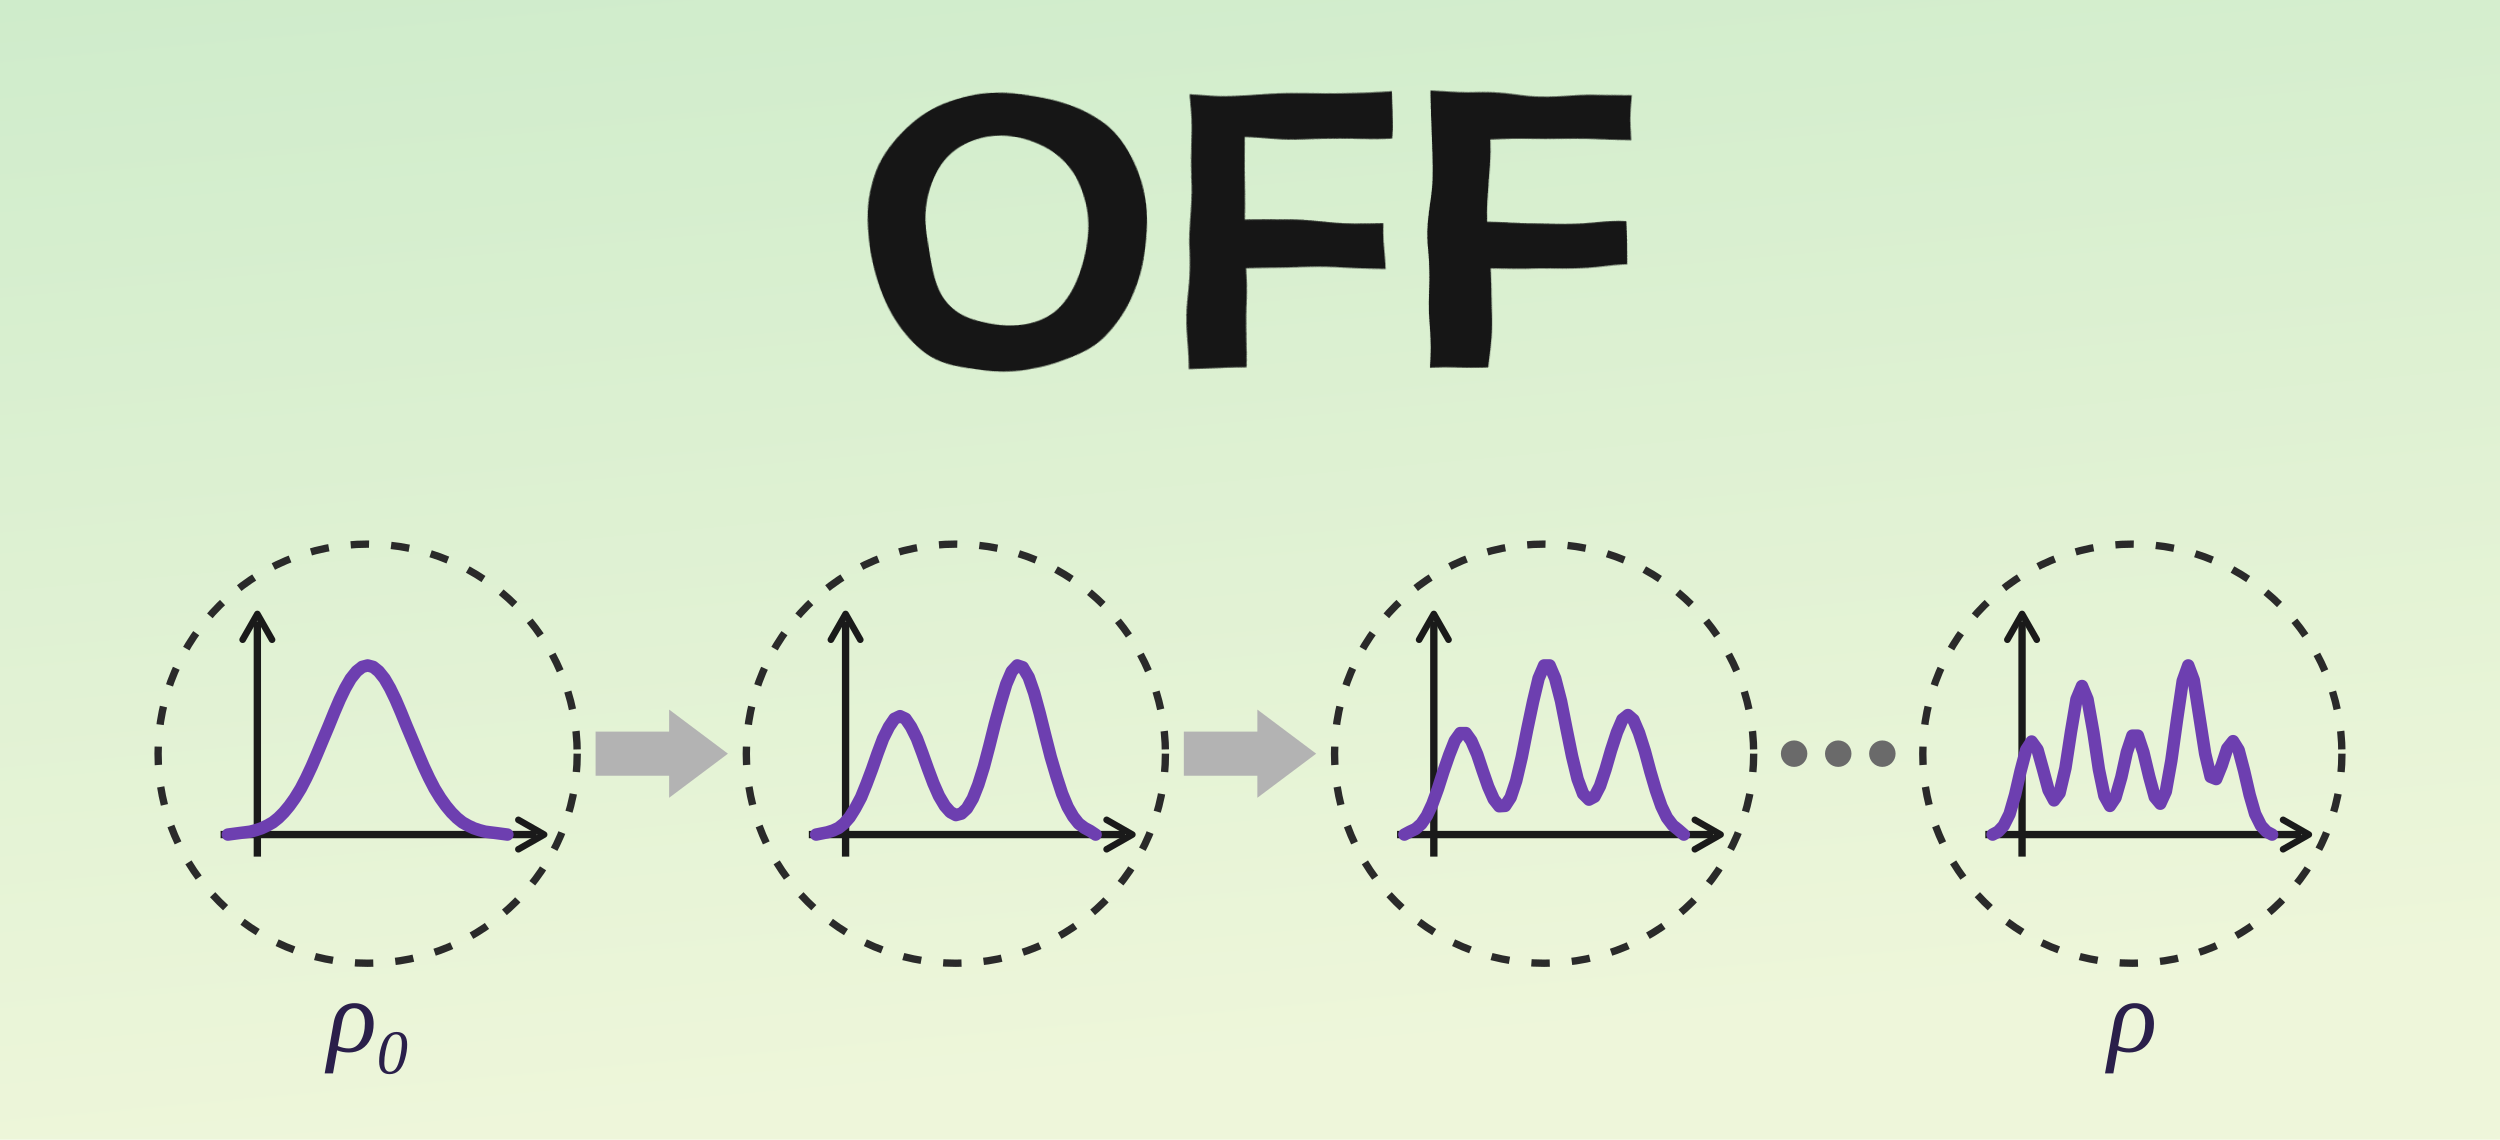
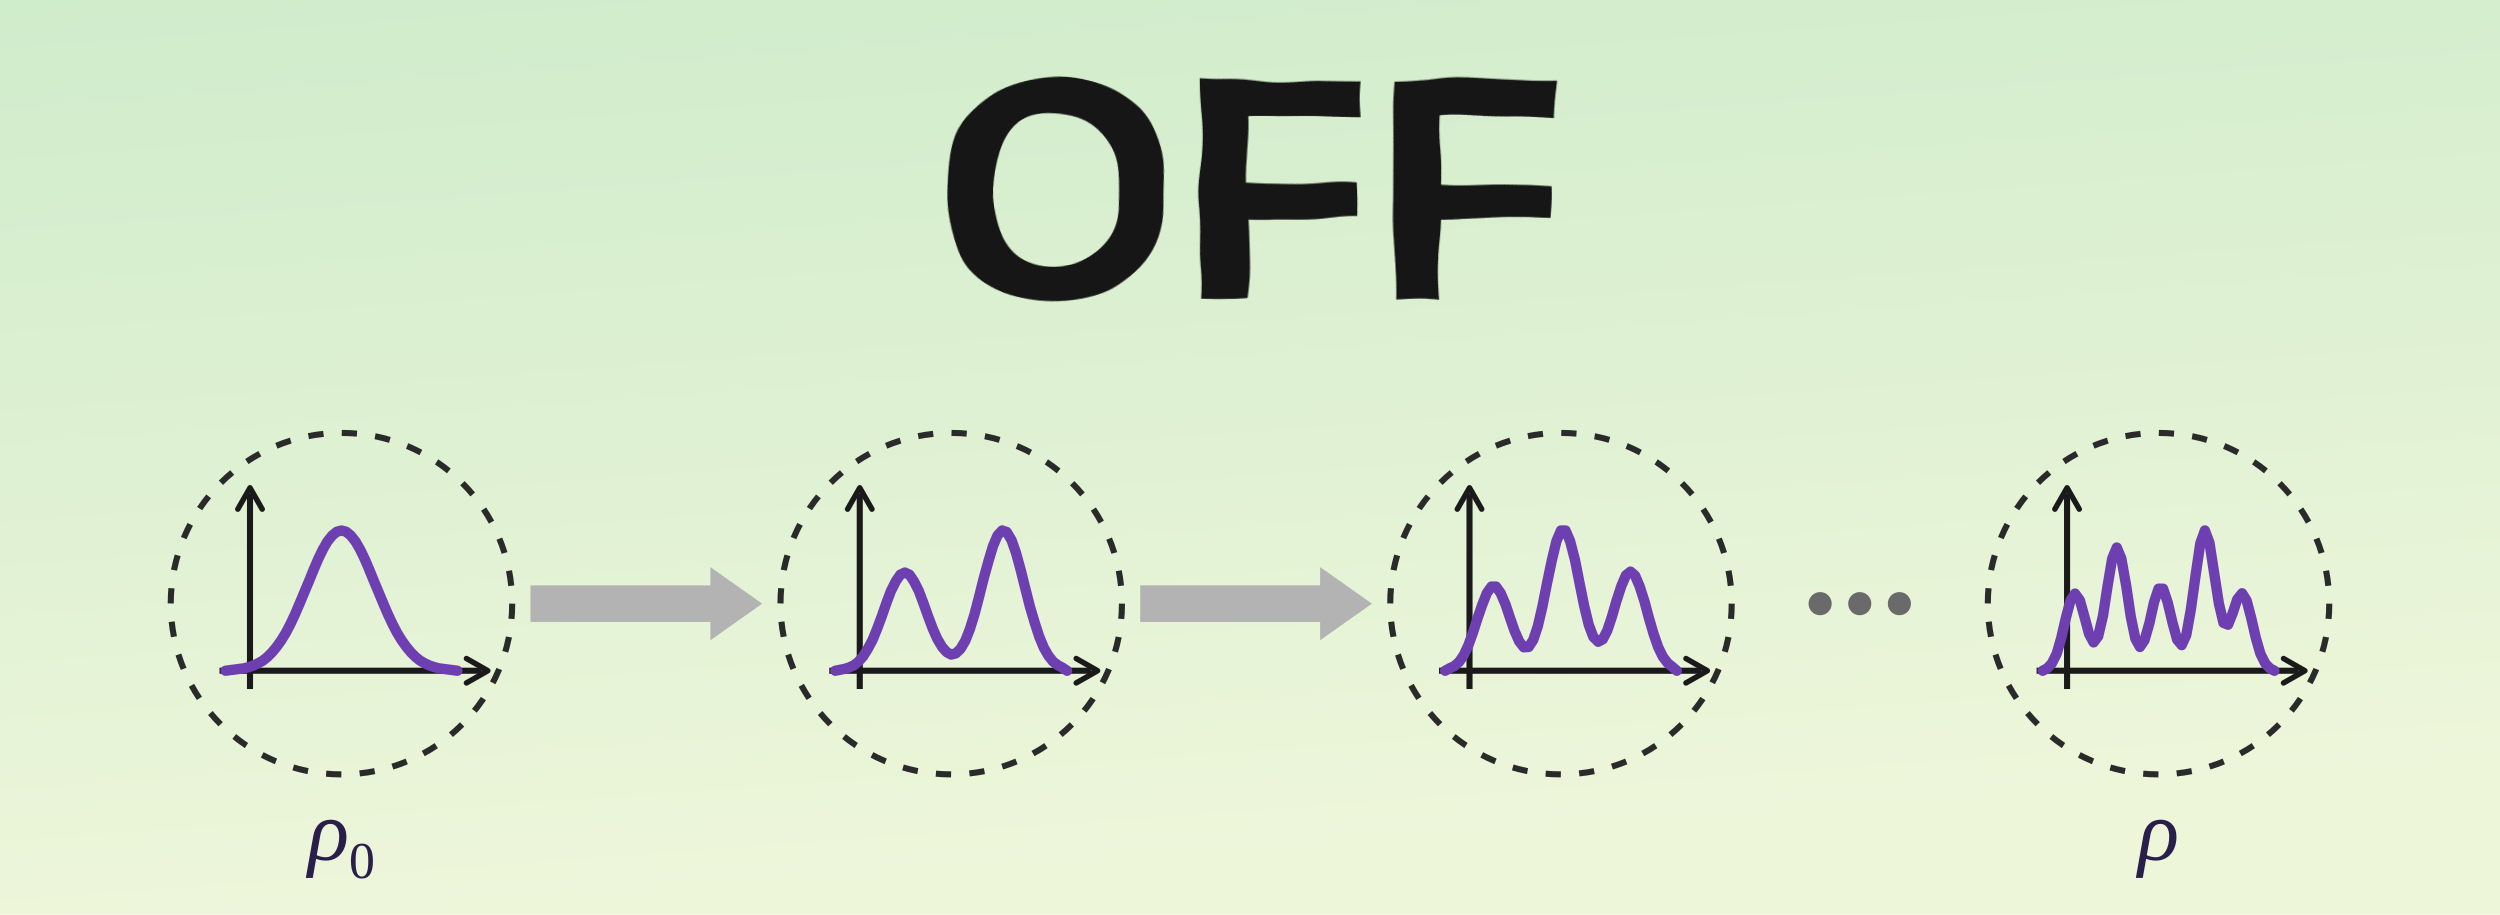
- <svg xmlns="http://www.w3.org/2000/svg" width="100%" viewBox="0 0 680 310" role="img" aria-label="OFF: normalizing-flow density graphs from base distribution rho-0 to target density rho">
+ <svg xmlns="http://www.w3.org/2000/svg" width="100%" viewBox="0 0 820 300" role="img" aria-label="OFF: normalizing-flow density graphs from base distribution rho-0 to target density rho">
  <defs>
    <linearGradient id="bg" x1="0" y1="0" x2="0.2" y2="1">
      <stop offset="0" stop-color="#cfeccb" />
      <stop offset="1" stop-color="#eef6da" />
    </linearGradient>
    <marker id="axar" viewBox="0 0 10 10" refX="6" refY="5" markerWidth="5" markerHeight="5" orient="auto">
      <path d="M1 1L8 5L1 9" fill="none" stroke="#1a1a1a" stroke-width="1.8" stroke-linecap="round" stroke-linejoin="round" />
    </marker>
    <filter id="rough">
      <feTurbulence type="fractalNoise" baseFrequency="0.03" numOctaves="2" seed="9" result="n" />
      <feDisplacementMap in="SourceGraphic" in2="n" scale="4" xChannelSelector="R" yChannelSelector="G" />
    </filter>
  </defs>
-   <rect width="680" height="310" fill="url(#bg)" />
+   <rect width="820" height="300" fill="url(#bg)" />
  <g filter="url(#rough)" fill="#161616" font-family="Arial Black, Arial, sans-serif" font-weight="900" text-anchor="middle">
-     <text x="340" y="100" font-size="108">OFF</text>
+     <text x="410" y="98" font-size="104">OFF</text>
  </g>
-   <polygon points="162,199 182,199 182,193 198,205 182,217 182,211 162,211" fill="#b3b3b3" />
-   <polygon points="322,199 342,199 342,193 358,205 342,217 342,211 322,211" fill="#b3b3b3" />
-   <circle cx="488" cy="205" r="3.6" fill="#6a6a6a" />
-   <circle cx="500" cy="205" r="3.6" fill="#6a6a6a" />
-   <circle cx="512" cy="205" r="3.6" fill="#6a6a6a" />
-   <circle cx="100" cy="205" r="57" fill="none" stroke="#2a2a2a" stroke-width="2" stroke-dasharray="5 6" />
-   <line x1="60" y1="227" x2="146" y2="227" stroke="#1a1a1a" stroke-width="2" marker-end="url(#axar)" />
-   <line x1="70" y1="233" x2="70" y2="169" stroke="#1a1a1a" stroke-width="2" marker-end="url(#axar)" />
-   <polyline points="62.0,227.0 63.5,226.8 65.0,226.6 66.6,226.4 68.1,226.2 69.6,225.8 71.1,225.3 72.6,224.6 74.2,223.7 75.7,222.5 77.2,221.0 78.7,219.2 80.2,217.1 81.8,214.5 83.3,211.6 84.8,208.4 86.3,204.9 87.8,201.3 89.4,197.5 90.9,193.8 92.4,190.3 93.9,187.2 95.4,184.6 97.0,182.6 98.5,181.4 100.0,181.0 101.5,181.4 103.0,182.6 104.6,184.6 106.1,187.2 107.6,190.3 109.1,193.8 110.6,197.5 112.2,201.3 113.7,204.9 115.2,208.4 116.7,211.6 118.2,214.5 119.8,217.1 121.3,219.2 122.8,221.0 124.3,222.5 125.8,223.7 127.4,224.6 128.9,225.3 130.4,225.8 131.9,226.2 133.4,226.4 135.0,226.6 136.5,226.8 138.0,227.0" fill="none" stroke="#6d3fb0" stroke-width="3.4" stroke-linecap="round" stroke-linejoin="round" />
-   <circle cx="260" cy="205" r="57" fill="none" stroke="#2a2a2a" stroke-width="2" stroke-dasharray="5 6" />
-   <line x1="220" y1="227" x2="306" y2="227" stroke="#1a1a1a" stroke-width="2" marker-end="url(#axar)" />
-   <line x1="230" y1="233" x2="230" y2="169" stroke="#1a1a1a" stroke-width="2" marker-end="url(#axar)" />
-   <polyline points="222.0,227.0 223.5,226.7 225.0,226.4 226.6,225.9 228.1,225.2 229.6,224.0 231.1,222.3 232.6,219.9 234.2,216.9 235.7,213.2 237.2,209.2 238.7,204.9 240.2,200.9 241.8,197.7 243.3,195.5 244.8,194.8 246.3,195.5 247.8,197.7 249.4,200.9 250.9,204.9 252.4,209.1 253.9,213.1 255.4,216.5 257.0,219.2 258.5,220.9 260.0,221.7 261.5,221.3 263.0,219.9 264.6,217.2 266.1,213.4 267.6,208.6 269.1,202.9 270.6,196.9 272.2,191.1 273.7,186.1 275.2,182.6 276.7,181.0 278.2,181.5 279.8,184.2 281.3,188.5 282.8,194.0 284.3,200.0 285.8,205.9 287.4,211.3 288.9,215.9 290.4,219.5 291.9,222.1 293.4,224.0 295.0,225.2 296.5,226.0 298.0,227.0" fill="none" stroke="#6d3fb0" stroke-width="3.4" stroke-linecap="round" stroke-linejoin="round" />
-   <circle cx="420" cy="205" r="57" fill="none" stroke="#2a2a2a" stroke-width="2" stroke-dasharray="5 6" />
-   <line x1="380" y1="227" x2="466" y2="227" stroke="#1a1a1a" stroke-width="2" marker-end="url(#axar)" />
-   <line x1="390" y1="233" x2="390" y2="169" stroke="#1a1a1a" stroke-width="2" marker-end="url(#axar)" />
-   <polyline points="382.0,227.0 383.5,226.2 385.0,225.5 386.6,224.1 388.1,221.9 389.6,218.7 391.1,214.6 392.6,209.9 394.2,205.3 395.7,201.5 397.2,199.4 398.7,199.4 400.2,201.5 401.8,205.2 403.3,209.7 404.8,214.0 406.3,217.4 407.8,219.3 409.4,219.2 410.9,216.9 412.4,212.4 413.9,206.0 415.4,198.4 417.0,190.8 418.5,184.5 420.0,181.0 421.5,181.0 423.0,184.5 424.6,190.7 426.1,198.3 427.6,205.7 429.1,211.9 430.6,215.9 432.2,217.5 433.7,216.7 435.2,213.8 436.7,209.3 438.2,204.1 439.8,199.2 441.3,195.7 442.8,194.5 444.3,195.8 445.8,199.3 447.4,204.3 448.9,209.9 450.4,215.0 451.9,219.3 453.4,222.4 455.0,224.5 456.5,225.7 458.0,227.0" fill="none" stroke="#6d3fb0" stroke-width="3.4" stroke-linecap="round" stroke-linejoin="round" />
-   <circle cx="580" cy="205" r="57" fill="none" stroke="#2a2a2a" stroke-width="2" stroke-dasharray="5 6" />
-   <line x1="540" y1="227" x2="626" y2="227" stroke="#1a1a1a" stroke-width="2" marker-end="url(#axar)" />
-   <line x1="550" y1="233" x2="550" y2="169" stroke="#1a1a1a" stroke-width="2" marker-end="url(#axar)" />
-   <polyline points="542.0,227.0 543.5,226.2 545.0,224.6 546.6,221.4 548.1,216.2 549.6,209.7 551.1,204.0 552.6,201.7 554.2,203.9 555.7,209.3 557.2,214.9 558.7,217.7 560.2,215.7 561.8,208.9 563.3,199.1 564.8,190.2 566.3,186.6 567.8,190.2 569.4,199.2 570.9,209.3 572.4,216.5 573.9,219.2 575.4,217.0 577.0,211.4 578.5,204.6 580.0,200.1 581.5,200.1 583.0,204.6 584.6,211.3 586.1,216.8 587.6,218.6 589.1,215.3 590.6,206.9 592.2,195.4 593.7,185.2 595.2,181.0 596.7,185.0 598.2,194.7 599.8,205.0 601.3,211.3 602.8,211.9 604.3,208.2 605.8,203.6 607.4,201.6 608.9,204.0 610.4,209.7 611.9,216.2 613.4,221.4 615.0,224.6 616.5,226.2 618.0,227.0" fill="none" stroke="#6d3fb0" stroke-width="3.4" stroke-linecap="round" stroke-linejoin="round" />
+   <polygon points="174,192 233,192 233,186 250,198 233,210 233,204 174,204" fill="#b3b3b3" />
+   <polygon points="374,192 433,192 433,186 450,198 433,210 433,204 374,204" fill="#b3b3b3" />
+   <circle cx="597" cy="198" r="3.8" fill="#6a6a6a" />
+   <circle cx="610" cy="198" r="3.8" fill="#6a6a6a" />
+   <circle cx="623" cy="198" r="3.8" fill="#6a6a6a" />
+   <circle cx="112" cy="198" r="56" fill="none" stroke="#2a2a2a" stroke-width="2" stroke-dasharray="5 6" />
+   <line x1="72" y1="220" x2="158" y2="220" stroke="#1a1a1a" stroke-width="2" marker-end="url(#axar)" />
+   <line x1="82" y1="226" x2="82" y2="162" stroke="#1a1a1a" stroke-width="2" marker-end="url(#axar)" />
+   <polyline points="74.0,220.0 75.5,219.8 77.0,219.6 78.6,219.4 80.1,219.2 81.6,218.8 83.1,218.3 84.6,217.6 86.2,216.7 87.7,215.5 89.2,214.0 90.7,212.2 92.2,210.1 93.8,207.5 95.3,204.6 96.8,201.4 98.3,197.9 99.8,194.3 101.4,190.5 102.9,186.8 104.4,183.3 105.9,180.2 107.4,177.6 109.0,175.6 110.5,174.4 112.0,174.0 113.5,174.4 115.0,175.6 116.6,177.6 118.1,180.2 119.6,183.3 121.1,186.8 122.6,190.5 124.2,194.3 125.7,197.9 127.2,201.4 128.7,204.6 130.2,207.5 131.8,210.1 133.3,212.2 134.8,214.0 136.3,215.5 137.8,216.7 139.4,217.6 140.9,218.3 142.4,218.8 143.9,219.2 145.4,219.4 147.0,219.6 148.5,219.8 150.0,220.0" fill="none" stroke="#6d3fb0" stroke-width="3.4" stroke-linecap="round" stroke-linejoin="round" />
+   <circle cx="312" cy="198" r="56" fill="none" stroke="#2a2a2a" stroke-width="2" stroke-dasharray="5 6" />
+   <line x1="272" y1="220" x2="358" y2="220" stroke="#1a1a1a" stroke-width="2" marker-end="url(#axar)" />
+   <line x1="282" y1="226" x2="282" y2="162" stroke="#1a1a1a" stroke-width="2" marker-end="url(#axar)" />
+   <polyline points="274.0,220.0 275.5,219.7 277.0,219.4 278.6,218.9 280.1,218.2 281.6,217.0 283.1,215.3 284.6,212.9 286.2,209.9 287.7,206.2 289.2,202.2 290.7,197.9 292.2,193.9 293.8,190.7 295.3,188.5 296.8,187.8 298.3,188.5 299.8,190.7 301.4,193.9 302.9,197.9 304.4,202.1 305.9,206.1 307.4,209.5 309.0,212.2 310.5,213.9 312.0,214.7 313.5,214.3 315.0,212.9 316.6,210.2 318.1,206.4 319.6,201.6 321.1,195.9 322.6,189.9 324.2,184.1 325.7,179.1 327.2,175.6 328.7,174.0 330.2,174.5 331.8,177.2 333.3,181.5 334.8,187.0 336.3,193.0 337.8,198.9 339.4,204.3 340.9,208.9 342.4,212.5 343.9,215.1 345.4,217.0 347.0,218.2 348.5,219.0 350.0,220.0" fill="none" stroke="#6d3fb0" stroke-width="3.4" stroke-linecap="round" stroke-linejoin="round" />
+   <circle cx="512" cy="198" r="56" fill="none" stroke="#2a2a2a" stroke-width="2" stroke-dasharray="5 6" />
+   <line x1="472" y1="220" x2="558" y2="220" stroke="#1a1a1a" stroke-width="2" marker-end="url(#axar)" />
+   <line x1="482" y1="226" x2="482" y2="162" stroke="#1a1a1a" stroke-width="2" marker-end="url(#axar)" />
+   <polyline points="474.0,220.0 475.5,219.2 477.0,218.5 478.6,217.1 480.1,214.9 481.6,211.7 483.1,207.6 484.6,202.9 486.2,198.3 487.7,194.5 489.2,192.4 490.7,192.4 492.2,194.5 493.8,198.2 495.3,202.7 496.8,207.0 498.3,210.4 499.8,212.3 501.4,212.2 502.9,209.9 504.4,205.4 505.9,199.0 507.4,191.4 509.0,183.8 510.5,177.5 512.0,174.0 513.5,174.0 515.0,177.5 516.6,183.7 518.1,191.3 519.6,198.7 521.1,204.9 522.6,208.9 524.2,210.5 525.7,209.7 527.2,206.8 528.7,202.3 530.2,197.1 531.8,192.2 533.3,188.7 534.8,187.5 536.3,188.8 537.8,192.3 539.4,197.3 540.9,202.9 542.4,208.0 543.9,212.3 545.4,215.4 547.0,217.5 548.5,218.7 550.0,220.0" fill="none" stroke="#6d3fb0" stroke-width="3.4" stroke-linecap="round" stroke-linejoin="round" />
+   <circle cx="708" cy="198" r="56" fill="none" stroke="#2a2a2a" stroke-width="2" stroke-dasharray="5 6" />
+   <line x1="668" y1="220" x2="754" y2="220" stroke="#1a1a1a" stroke-width="2" marker-end="url(#axar)" />
+   <line x1="678" y1="226" x2="678" y2="162" stroke="#1a1a1a" stroke-width="2" marker-end="url(#axar)" />
+   <polyline points="670.0,220.0 671.5,219.2 673.0,217.6 674.6,214.4 676.1,209.2 677.6,202.7 679.1,197.0 680.6,194.7 682.2,196.9 683.7,202.3 685.2,207.9 686.7,210.7 688.2,208.7 689.8,201.9 691.3,192.1 692.8,183.2 694.3,179.6 695.8,183.2 697.4,192.2 698.9,202.3 700.4,209.5 701.9,212.2 703.4,210.0 705.0,204.4 706.5,197.6 708.0,193.1 709.5,193.1 711.0,197.6 712.6,204.3 714.1,209.8 715.6,211.6 717.1,208.3 718.6,199.9 720.2,188.4 721.7,178.2 723.2,174.0 724.7,178.0 726.2,187.7 727.8,198.0 729.3,204.3 730.8,204.9 732.3,201.2 733.8,196.6 735.4,194.6 736.9,197.0 738.4,202.7 739.9,209.2 741.4,214.4 743.0,217.6 744.5,219.2 746.0,220.0" fill="none" stroke="#6d3fb0" stroke-width="3.4" stroke-linecap="round" stroke-linejoin="round" />
  <g font-family="Georgia, 'Times New Roman', serif" font-style="italic" fill="#2a1f4a" text-anchor="middle">
-     <text x="100" y="286" font-size="28">ρ<tspan font-size="17" dy="6">0</tspan>
+     <text x="112" y="282" font-size="28">ρ<tspan font-size="17" dy="6" font-style="normal">0</tspan>
    </text>
-     <text x="580" y="286" font-size="28">ρ</text>
+     <text x="708" y="282" font-size="28">ρ</text>
  </g>
</svg>
